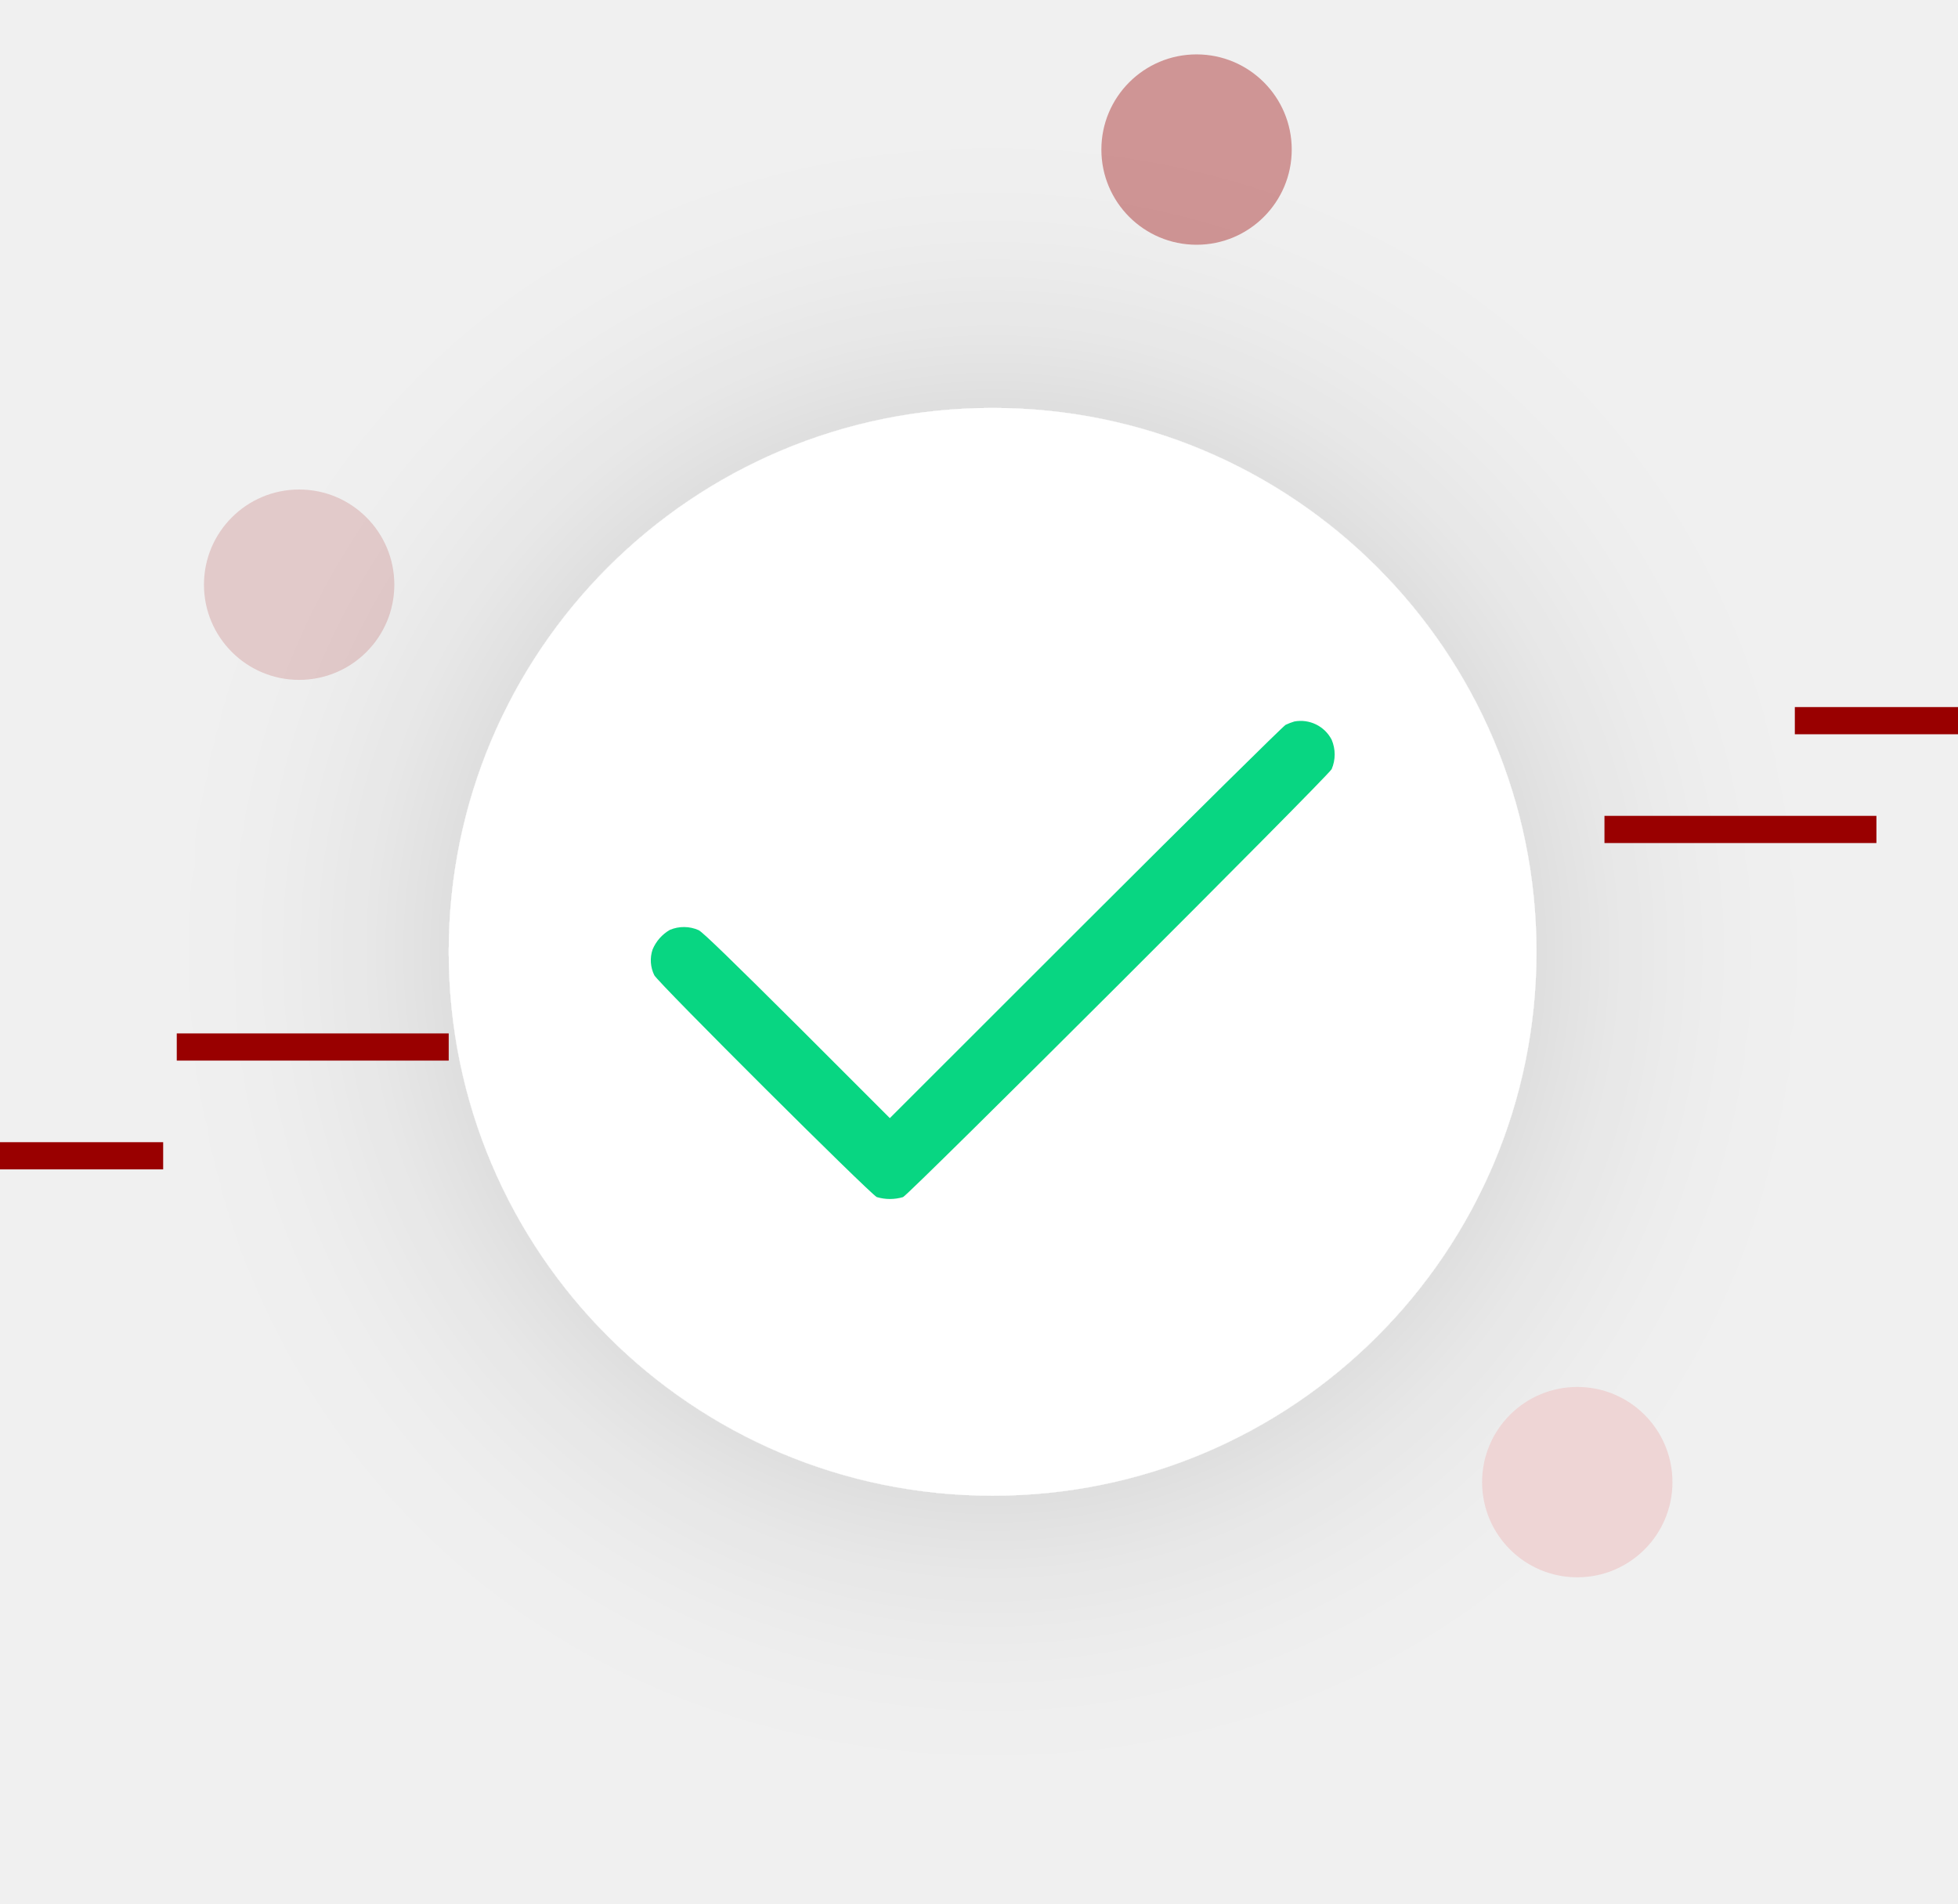
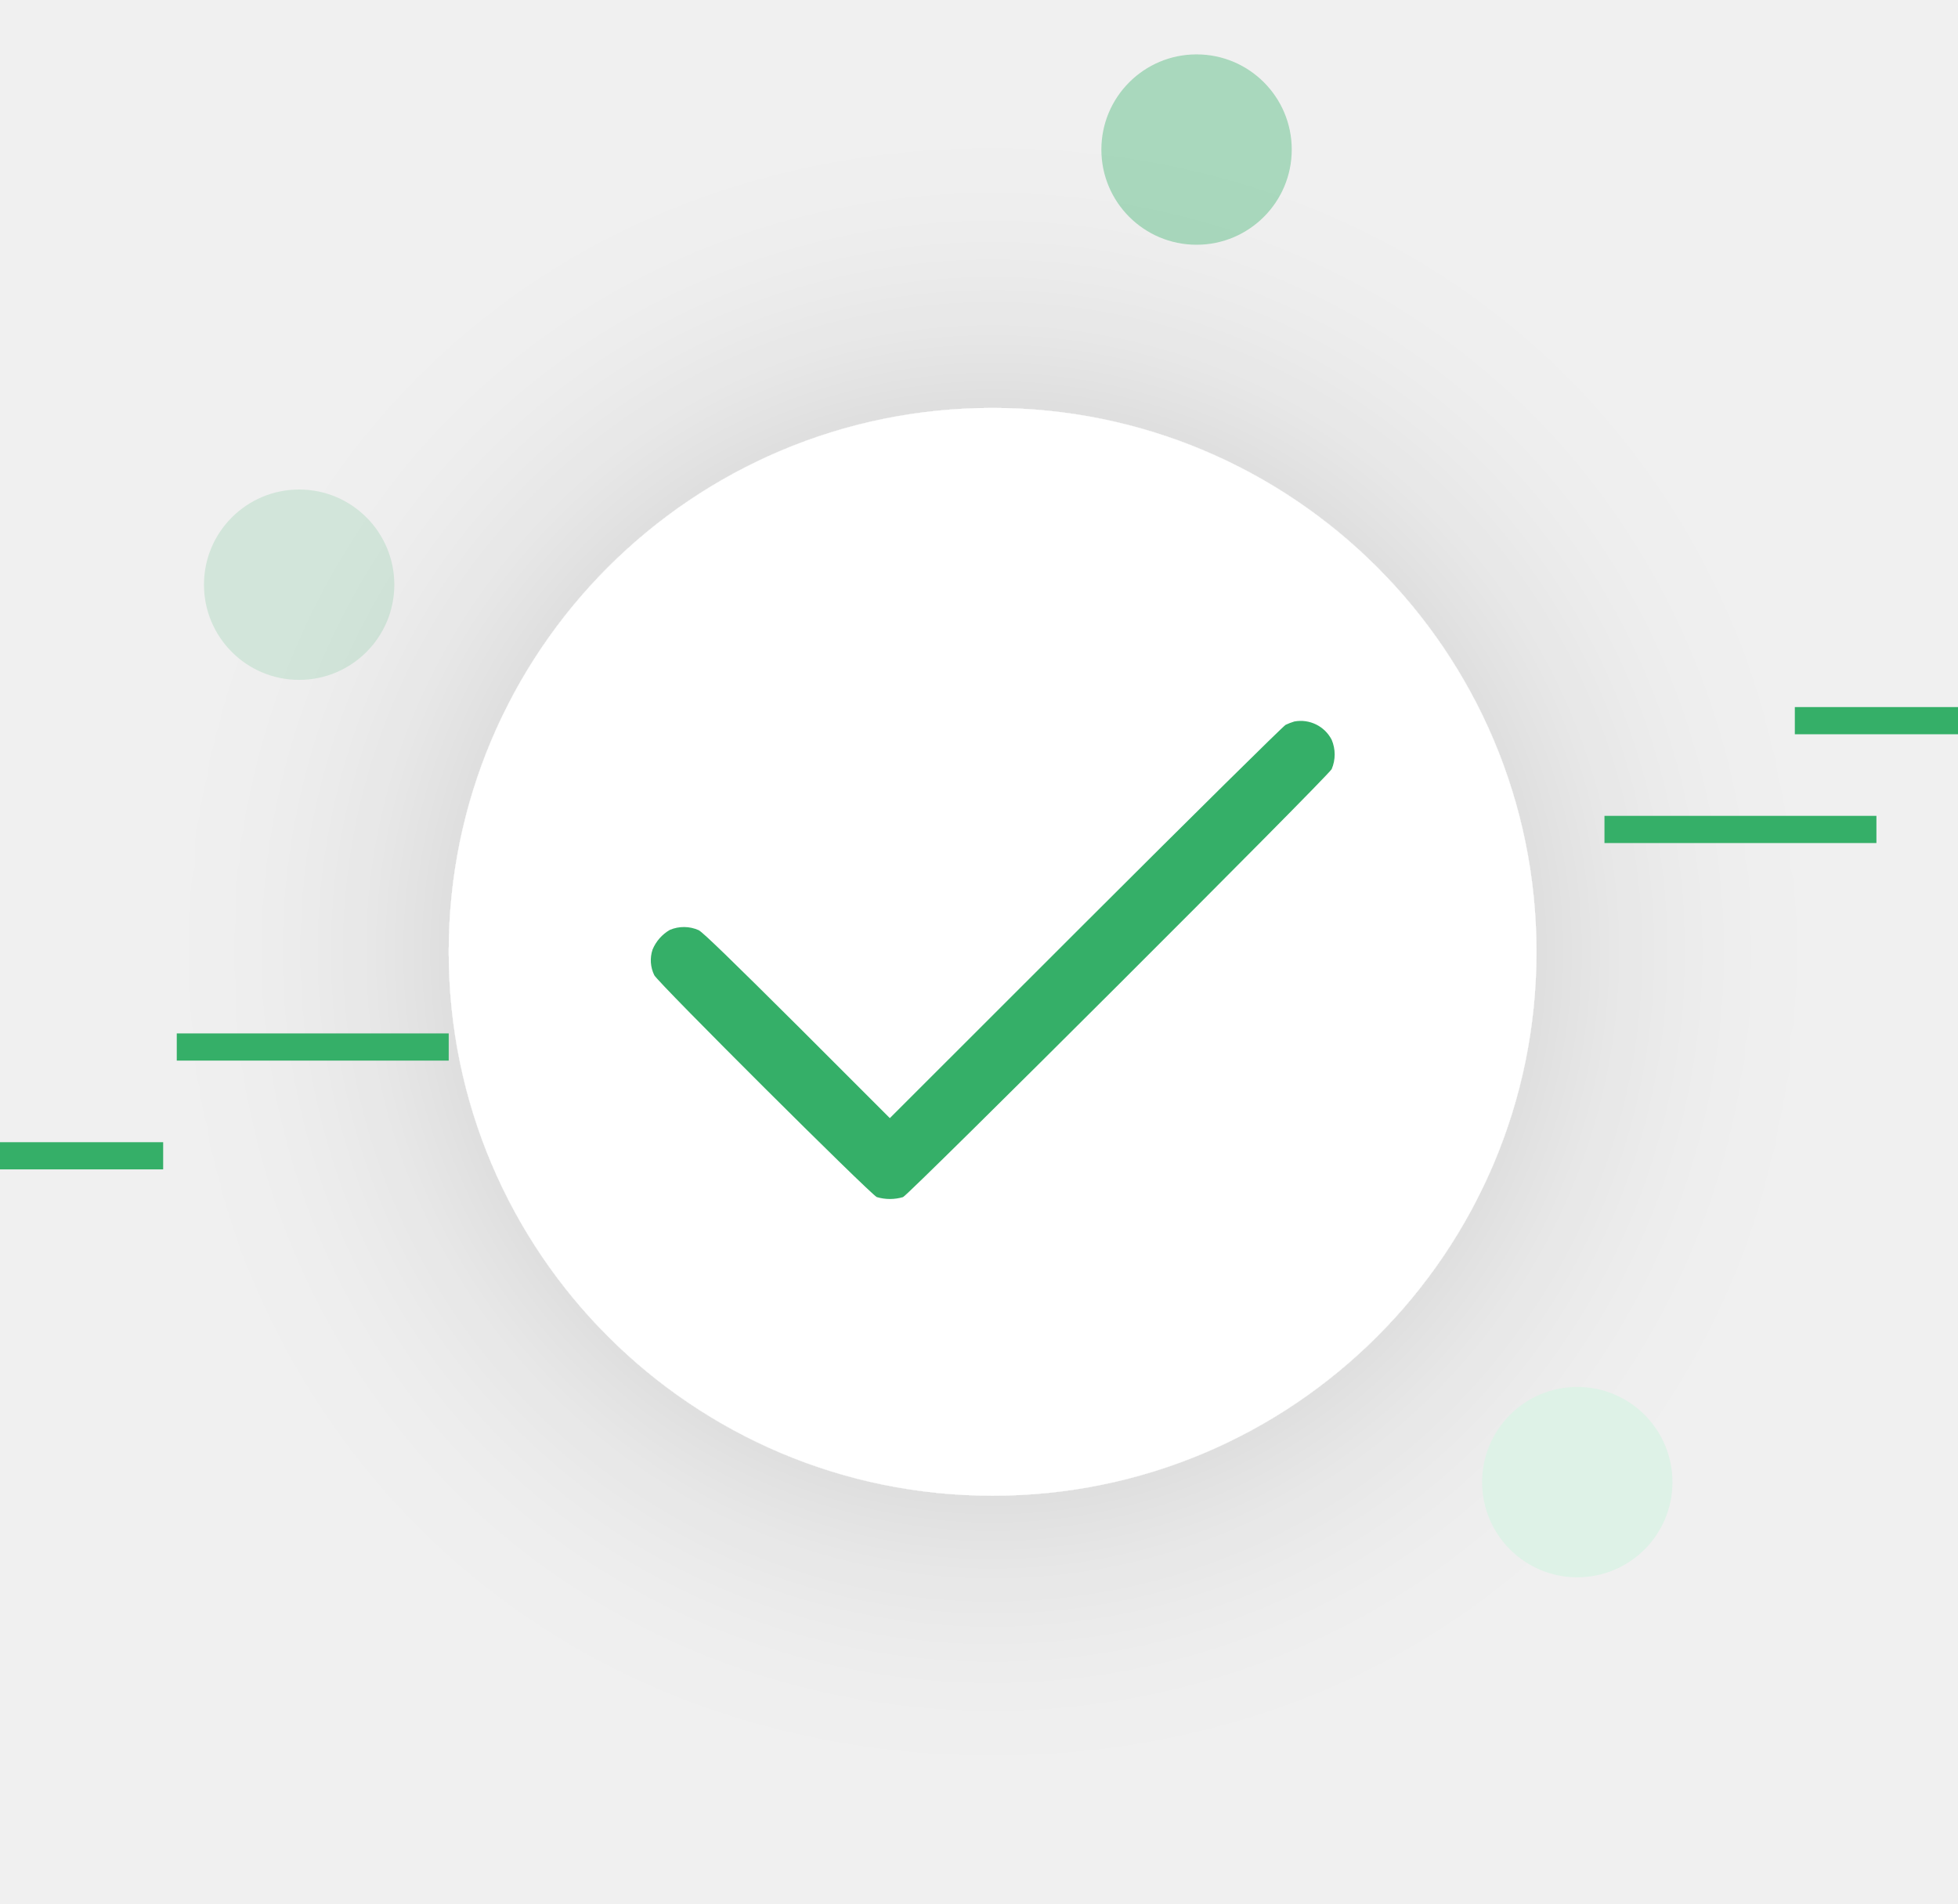
<svg xmlns="http://www.w3.org/2000/svg" width="72" height="70" viewBox="0 0 72 70">
  <defs>
    <filter id="Ellipse_126" x="1.5" y="0" width="70" height="70" filterUnits="userSpaceOnUse">
      <feOffset input="SourceAlpha" />
      <feGaussianBlur stdDeviation="5" result="blur" />
      <feFlood flood-opacity="0.161" />
      <feComposite operator="in" in2="blur" />
      <feComposite in="SourceGraphic" />
    </filter>
  </defs>
-   <g id="Group_19712" data-name="Group 19712" transform="translate(-50.5 -20)">
+   <g id="Group_19713" data-name="Group 19713" transform="translate(-50.5 -20)">
    <g id="Group_19711" data-name="Group 19711">
      <g transform="matrix(1, 0, 0, 1, 50.5, 20)" filter="url(#Ellipse_126)">
        <circle id="Ellipse_126-2" data-name="Ellipse 126" cx="20" cy="20" r="20" transform="translate(16.5 15)" fill="#fff" />
      </g>
-       <line id="Line_411" data-name="Line 411" x2="10" transform="translate(109.5 50.5)" fill="none" stroke="#900" stroke-width="1" />
-       <line id="Line_413" data-name="Line 413" x1="10" transform="translate(57 58.5)" fill="none" stroke="#900" stroke-width="1" />
-       <line id="Line_412" data-name="Line 412" x2="6" transform="translate(116.5 46.5)" fill="none" stroke="#900" stroke-width="1" />
-       <line id="Line_414" data-name="Line 414" x1="6" transform="translate(50.5 62.5)" fill="none" stroke="#900" stroke-width="1" />
-       <circle id="Ellipse_127" data-name="Ellipse 127" cx="3.5" cy="3.5" r="3.5" transform="translate(58 38)" fill="#900" opacity="0.16" />
-       <circle id="Ellipse_128" data-name="Ellipse 128" cx="3.5" cy="3.5" r="3.5" transform="translate(91 22)" fill="#900" opacity="0.38" />
-       <circle id="Ellipse_129" data-name="Ellipse 129" cx="3.5" cy="3.5" r="3.5" transform="translate(105 71)" fill="#eed5d5" />
+       <line id="Line_411" data-name="Line 411" x2="10" transform="translate(109.5 50.5)" fill="none" stroke="#35af68" stroke-width="1" />
+       <line id="Line_413" data-name="Line 413" x1="10" transform="translate(57 58.5)" fill="none" stroke="#35af68" stroke-width="1" />
+       <line id="Line_412" data-name="Line 412" x2="6" transform="translate(116.5 46.5)" fill="none" stroke="#35af68" stroke-width="1" />
+       <line id="Line_414" data-name="Line 414" x1="6" transform="translate(50.5 62.5)" fill="none" stroke="#35af68" stroke-width="1" />
+       <circle id="Ellipse_127" data-name="Ellipse 127" cx="3.5" cy="3.5" r="3.5" transform="translate(58 38)" fill="#35af68" opacity="0.16" />
+       <circle id="Ellipse_128" data-name="Ellipse 128" cx="3.5" cy="3.5" r="3.5" transform="translate(91 22)" fill="#35af68" opacity="0.38" />
+       <circle id="Ellipse_129" data-name="Ellipse 129" cx="3.5" cy="3.5" r="3.5" transform="translate(105 71)" fill="#def2e7" />
      <g id="check-_8_" transform="translate(74.255 481.206)">
-         <path id="Path_5271" data-name="Path 5271" d="M23.841-434.676a2.2,2.2,0,0,0-.32.123c-.093.049-3.408,3.324-7.361,7.273l-7.194,7.189-3.4-3.4c-2.395-2.385-3.472-3.432-3.629-3.511a1.331,1.331,0,0,0-1.062-.01,1.5,1.5,0,0,0-.634.723,1.241,1.241,0,0,0,.064.944c.148.285,7.952,8.06,8.183,8.158a1.693,1.693,0,0,0,.964,0c.231-.1,15.6-15.441,15.761-15.736a1.377,1.377,0,0,0,0-1.082A1.281,1.281,0,0,0,23.841-434.676Z" transform="translate(0 0)" fill="#08d682" />
+         <path id="Path_5271" data-name="Path 5271" d="M23.841-434.676a2.2,2.2,0,0,0-.32.123c-.093.049-3.408,3.324-7.361,7.273l-7.194,7.189-3.4-3.4c-2.395-2.385-3.472-3.432-3.629-3.511a1.331,1.331,0,0,0-1.062-.01,1.5,1.5,0,0,0-.634.723,1.241,1.241,0,0,0,.064.944c.148.285,7.952,8.06,8.183,8.158a1.693,1.693,0,0,0,.964,0c.231-.1,15.6-15.441,15.761-15.736a1.377,1.377,0,0,0,0-1.082A1.281,1.281,0,0,0,23.841-434.676Z" transform="translate(0 0)" fill="#35af68" />
      </g>
    </g>
  </g>
</svg>
